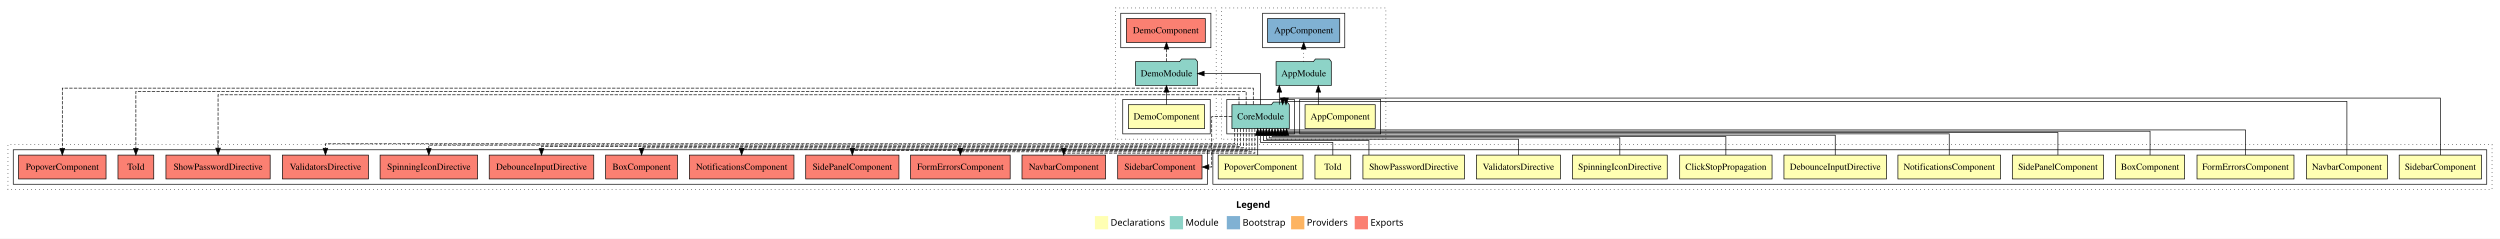
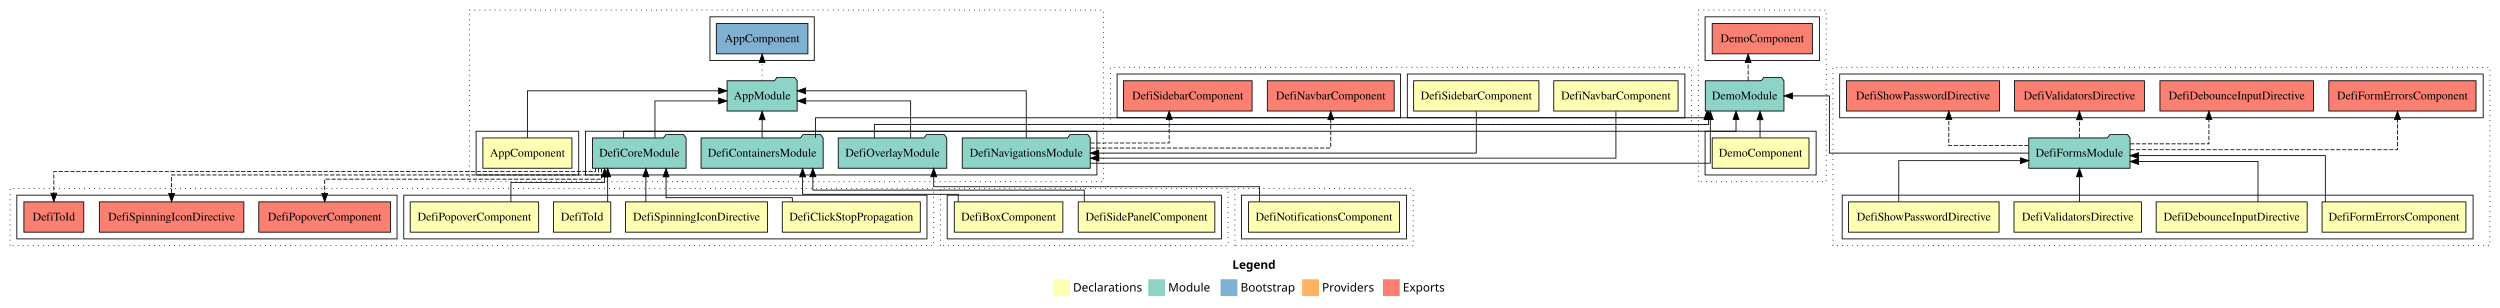
- <svg xmlns="http://www.w3.org/2000/svg" width="3772pt" height="360pt" viewBox="0.00 0.00 3772.00 360.00">
-   <g id="graph0" class="graph" transform="scale(1 1) rotate(0) translate(4 356)">
-     <polygon fill="#ffffff" stroke="transparent" points="-4,4 -4,-356 3768,-356 3768,4 -4,4" />
-     <text text-anchor="start" x="1861.009" y="-42.4" font-family="sans-serif" font-weight="bold" font-size="14.00" fill="#000000">Legend</text>
-     <polygon fill="#ffffb3" stroke="transparent" points="1648,-10 1648,-30 1668,-30 1668,-10 1648,-10" />
-     <text text-anchor="start" x="1671.629" y="-15.4" font-family="sans-serif" font-size="14.00" fill="#000000">  Declarations</text>
-     <polygon fill="#8dd3c7" stroke="transparent" points="1761,-10 1761,-30 1781,-30 1781,-10 1761,-10" />
-     <text text-anchor="start" x="1784.725" y="-15.4" font-family="sans-serif" font-size="14.00" fill="#000000">  Module</text>
-     <polygon fill="#80b1d3" stroke="transparent" points="1847,-10 1847,-30 1867,-30 1867,-10 1847,-10" />
-     <text text-anchor="start" x="1870.781" y="-15.4" font-family="sans-serif" font-size="14.00" fill="#000000">  Bootstrap</text>
-     <polygon fill="#fdb462" stroke="transparent" points="1944,-10 1944,-30 1964,-30 1964,-10 1944,-10" />
-     <text text-anchor="start" x="1967.673" y="-15.4" font-family="sans-serif" font-size="14.00" fill="#000000">  Providers</text>
-     <polygon fill="#fb8072" stroke="transparent" points="2040,-10 2040,-30 2060,-30 2060,-10 2040,-10" />
-     <text text-anchor="start" x="2063.726" y="-15.4" font-family="sans-serif" font-size="14.00" fill="#000000">  Exports</text>
+ <svg xmlns="http://www.w3.org/2000/svg" width="2972pt" height="366pt" viewBox="0.00 0.00 2972.00 366.00">
+   <g id="graph0" class="graph" transform="scale(1 1) rotate(0) translate(4 362)">
+     <polygon fill="#ffffff" stroke="transparent" points="-4,4 -4,-362 2968,-362 2968,4 -4,4" />
+     <text text-anchor="start" x="1461.009" y="-42.4" font-family="sans-serif" font-weight="bold" font-size="14.00" fill="#000000">Legend</text>
+     <polygon fill="#ffffb3" stroke="transparent" points="1248,-10 1248,-30 1268,-30 1268,-10 1248,-10" />
+     <text text-anchor="start" x="1271.629" y="-15.4" font-family="sans-serif" font-size="14.00" fill="#000000">  Declarations</text>
+     <polygon fill="#8dd3c7" stroke="transparent" points="1361,-10 1361,-30 1381,-30 1381,-10 1361,-10" />
+     <text text-anchor="start" x="1384.725" y="-15.4" font-family="sans-serif" font-size="14.00" fill="#000000">  Module</text>
+     <polygon fill="#80b1d3" stroke="transparent" points="1447,-10 1447,-30 1467,-30 1467,-10 1447,-10" />
+     <text text-anchor="start" x="1470.781" y="-15.4" font-family="sans-serif" font-size="14.00" fill="#000000">  Bootstrap</text>
+     <polygon fill="#fdb462" stroke="transparent" points="1544,-10 1544,-30 1564,-30 1564,-10 1544,-10" />
+     <text text-anchor="start" x="1567.673" y="-15.4" font-family="sans-serif" font-size="14.00" fill="#000000">  Providers</text>
+     <polygon fill="#fb8072" stroke="transparent" points="1640,-10 1640,-30 1660,-30 1660,-10 1640,-10" />
+     <text text-anchor="start" x="1663.726" y="-15.4" font-family="sans-serif" font-size="14.00" fill="#000000">  Exports</text>
    <g id="clust1" class="cluster">
-       <polygon fill="none" stroke="#000000" stroke-dasharray="1,5" points="1839,-146 1839,-344 2087,-344 2087,-146 1839,-146" />
+       <polygon fill="none" stroke="#000000" stroke-dasharray="1,5" points="554,-146 554,-350 1308,-350 1308,-146 554,-146" />
    </g>
    <g id="clust2" class="cluster">
-       <polygon fill="none" stroke="#000000" points="1957,-154 1957,-206 2079,-206 2079,-154 1957,-154" />
+       <polygon fill="none" stroke="#000000" points="562,-154 562,-206 684,-206 684,-154 562,-154" />
    </g>
    <g id="clust4" class="cluster">
-       <polygon fill="none" stroke="#000000" points="1847,-154 1847,-206 1949,-206 1949,-154 1847,-154" />
+       <polygon fill="none" stroke="#000000" points="692,-154 692,-206 1300,-206 1300,-154 692,-154" />
    </g>
    <g id="clust6" class="cluster">
-       <polygon fill="none" stroke="#000000" points="1901,-284 1901,-336 2025,-336 2025,-284 1901,-284" />
+       <polygon fill="none" stroke="#000000" points="840,-290 840,-342 964,-342 964,-290 840,-290" />
    </g>
    <g id="clust8" class="cluster">
-       <polygon fill="none" stroke="#000000" stroke-dasharray="1,5" points="8,-70 8,-138 3756,-138 3756,-70 8,-70" />
+       <polygon fill="none" stroke="#000000" stroke-dasharray="1,5" points="1114,-70 1114,-138 1456,-138 1456,-70 1114,-70" />
    </g>
    <g id="clust9" class="cluster">
-       <polygon fill="none" stroke="#000000" points="1826,-78 1826,-130 3748,-130 3748,-78 1826,-78" />
-     </g>
-     <g id="clust24" class="cluster">
-       <polygon fill="none" stroke="#000000" points="16,-78 16,-130 1818,-130 1818,-78 16,-78" />
+       <polygon fill="none" stroke="#000000" points="1122,-78 1122,-130 1448,-130 1448,-78 1122,-78" />
+     </g>
+     <g id="clust16" class="cluster">
+       <polygon fill="none" stroke="#000000" stroke-dasharray="1,5" points="8,-70 8,-138 1106,-138 1106,-70 8,-70" />
+     </g>
+     <g id="clust17" class="cluster">
+       <polygon fill="none" stroke="#000000" points="476,-78 476,-130 1098,-130 1098,-78 476,-78" />
+     </g>
+     <g id="clust23" class="cluster">
+       <polygon fill="none" stroke="#000000" points="16,-78 16,-130 468,-130 468,-78 16,-78" />
+     </g>
+     <g id="clust26" class="cluster">
+       <polygon fill="none" stroke="#000000" stroke-dasharray="1,5" points="2175,-70 2175,-282 2956,-282 2956,-70 2175,-70" />
    </g>
    <g id="clust27" class="cluster">
-       <polygon fill="none" stroke="#000000" stroke-dasharray="1,5" points="1679,-146 1679,-344 1831,-344 1831,-146 1679,-146" />
-     </g>
-     <g id="clust28" class="cluster">
-       <polygon fill="none" stroke="#000000" points="1690,-154 1690,-206 1822,-206 1822,-154 1690,-154" />
-     </g>
-     <g id="clust31" class="cluster">
-       <polygon fill="none" stroke="#000000" points="1687,-284 1687,-336 1823,-336 1823,-284 1687,-284" />
+       <polygon fill="none" stroke="#000000" points="2186,-78 2186,-130 2936,-130 2936,-78 2186,-78" />
+     </g>
+     <g id="clust33" class="cluster">
+       <polygon fill="none" stroke="#000000" points="2183,-222 2183,-274 2948,-274 2948,-222 2183,-222" />
+     </g>
+     <g id="clust36" class="cluster">
+       <polygon fill="none" stroke="#000000" stroke-dasharray="1,5" points="1316,-214 1316,-282 2007,-282 2007,-214 1316,-214" />
+     </g>
+     <g id="clust37" class="cluster">
+       <polygon fill="none" stroke="#000000" points="1669,-222 1669,-274 1999,-274 1999,-222 1669,-222" />
+     </g>
+     <g id="clust41" class="cluster">
+       <polygon fill="none" stroke="#000000" points="1324,-222 1324,-274 1661,-274 1661,-222 1324,-222" />
+     </g>
+     <g id="clust44" class="cluster">
+       <polygon fill="none" stroke="#000000" stroke-dasharray="1,5" points="1464,-70 1464,-138 1676,-138 1676,-70 1464,-70" />
+     </g>
+     <g id="clust45" class="cluster">
+       <polygon fill="none" stroke="#000000" points="1472,-78 1472,-130 1668,-130 1668,-78 1472,-78" />
+     </g>
+     <g id="clust51" class="cluster">
+       <polygon fill="none" stroke="#000000" stroke-dasharray="1,5" points="2015,-146 2015,-350 2167,-350 2167,-146 2015,-146" />
+     </g>
+     <g id="clust52" class="cluster">
+       <polygon fill="none" stroke="#000000" points="2023,-154 2023,-206 2155,-206 2155,-154 2023,-154" />
+     </g>
+     <g id="clust55" class="cluster">
+       <polygon fill="none" stroke="#000000" points="2023,-290 2023,-342 2159,-342 2159,-290 2023,-290" />
    </g>
    <g id="node1" class="node">
-       <polygon fill="#ffffb3" stroke="#000000" points="2070.94,-198 1965.06,-198 1965.06,-162 2070.94,-162 2070.94,-198" />
-       <text text-anchor="middle" x="2018" y="-175.8" font-family="Times,serif" font-size="14.00" fill="#000000">AppComponent</text>
+       <polygon fill="#ffffb3" stroke="#000000" points="675.94,-198 570.06,-198 570.06,-162 675.94,-162 675.94,-198" />
+       <text text-anchor="middle" x="623" y="-175.8" font-family="Times,serif" font-size="14.00" fill="#000000">AppComponent</text>
    </g>
    <g id="node2" class="node">
-       <polygon fill="#8dd3c7" stroke="#000000" points="2004.657,-263 2001.657,-267 1980.657,-267 1977.657,-263 1921.343,-263 1921.343,-227 2004.657,-227 2004.657,-263" />
-       <text text-anchor="middle" x="1963" y="-240.8" font-family="Times,serif" font-size="14.00" fill="#000000">AppModule</text>
+       <polygon fill="#8dd3c7" stroke="#000000" points="943.657,-266 940.657,-270 919.657,-270 916.657,-266 860.343,-266 860.343,-230 943.657,-230 943.657,-266" />
+       <text text-anchor="middle" x="902" y="-243.8" font-family="Times,serif" font-size="14.00" fill="#000000">AppModule</text>
    </g>
    <g id="edge1" class="edge">
-       <path fill="none" stroke="#000000" d="M1985.054,-198.106C1985.054,-198.106 1985.054,-216.991 1985.054,-216.991" />
-       <polygon fill="#000000" stroke="#000000" points="1981.554,-216.991 1985.054,-226.991 1988.554,-216.991 1981.554,-216.991" />
+       <path fill="none" stroke="#000000" d="M623,-198.292C623,-220.206 623,-254 623,-254 623,-254 850.231,-254 850.231,-254" />
+       <polygon fill="#000000" stroke="#000000" points="850.231,-257.5 860.231,-254 850.231,-250.5 850.231,-257.5" />
+     </g>
+     <g id="node7" class="node">
+       <polygon fill="#80b1d3" stroke="#000000" points="956.439,-334 847.561,-334 847.561,-298 956.439,-298 956.439,-334" />
+       <text text-anchor="middle" x="902" y="-311.8" font-family="Times,serif" font-size="14.00" fill="#000000">AppComponent </text>
+     </g>
+     <g id="edge6" class="edge">
+       <path fill="none" stroke="#000000" stroke-dasharray="1,5" d="M902,-266.223C902,-266.223 902,-287.727 902,-287.727" />
+       <polygon fill="#000000" stroke="#000000" points="898.5,-287.727 902,-297.727 905.5,-287.727 898.5,-287.727" />
+     </g>
+     <g id="node3" class="node">
+       <polygon fill="#8dd3c7" stroke="#000000" points="811.635,-198 808.635,-202 787.635,-202 784.635,-198 700.365,-198 700.365,-162 811.635,-162 811.635,-198" />
+       <text text-anchor="middle" x="756" y="-175.8" font-family="Times,serif" font-size="14.00" fill="#000000">DefiCoreModule</text>
+     </g>
+     <g id="edge2" class="edge">
+       <path fill="none" stroke="#000000" d="M774.606,-198.267C774.606,-216.555 774.606,-242 774.606,-242 774.606,-242 850.286,-242 850.286,-242" />
+       <polygon fill="#000000" stroke="#000000" points="850.286,-245.5 860.286,-242 850.286,-238.5 850.286,-245.5" />
+     </g>
+     <g id="node14" class="node">
+       <polygon fill="#fb8072" stroke="#000000" points="285.894,-122 114.106,-122 114.106,-86 285.894,-86 285.894,-122" />
+       <text text-anchor="middle" x="200" y="-99.8" font-family="Times,serif" font-size="14.00" fill="#000000">DefiSpinningIconDirective </text>
+     </g>
+     <g id="edge13" class="edge">
+       <path fill="none" stroke="#000000" stroke-dasharray="5,2" d="M707.47,-161.942C707.47,-157.506 707.47,-154 707.47,-154 707.47,-154 200,-154 200,-154 200,-154 200,-132.051 200,-132.051" />
+       <polygon fill="#000000" stroke="#000000" points="203.5,-132.051 200,-122.051 196.5,-132.051 203.5,-132.051" />
+     </g>
+     <g id="node15" class="node">
+       <polygon fill="#fb8072" stroke="#000000" points="95.587,-122 24.413,-122 24.413,-86 95.587,-86 95.587,-122" />
+       <text text-anchor="middle" x="60" y="-99.8" font-family="Times,serif" font-size="14.00" fill="#000000">DefiToId </text>
+     </g>
+     <g id="edge14" class="edge">
+       <path fill="none" stroke="#000000" stroke-dasharray="5,2" d="M703.826,-161.832C703.826,-159.552 703.826,-158 703.826,-158 703.826,-158 60,-158 60,-158 60,-158 60,-132.282 60,-132.282" />
+       <polygon fill="#000000" stroke="#000000" points="63.5,-132.282 60,-122.282 56.5,-132.282 63.5,-132.282" />
+     </g>
+     <g id="node16" class="node">
+       <polygon fill="#fb8072" stroke="#000000" points="460.363,-122 303.637,-122 303.637,-86 460.363,-86 460.363,-122" />
+       <text text-anchor="middle" x="382" y="-99.8" font-family="Times,serif" font-size="14.00" fill="#000000">DefiPopoverComponent </text>
+     </g>
+     <g id="edge15" class="edge">
+       <path fill="none" stroke="#000000" stroke-dasharray="5,2" d="M711.113,-161.967C711.113,-155.147 711.113,-149 711.113,-149 711.113,-149 382,-149 382,-149 382,-149 382,-132.044 382,-132.044" />
+       <polygon fill="#000000" stroke="#000000" points="385.5,-132.044 382,-122.044 378.5,-132.044 385.5,-132.044" />
+     </g>
+     <g id="node32" class="node">
+       <polygon fill="#8dd3c7" stroke="#000000" points="2116.762,-266 2113.762,-270 2092.762,-270 2089.762,-266 2023.238,-266 2023.238,-230 2116.762,-230 2116.762,-266" />
+       <text text-anchor="middle" x="2070" y="-243.8" font-family="Times,serif" font-size="14.00" fill="#000000">DemoModule</text>
+     </g>
+     <g id="edge34" class="edge">
+       <path fill="none" stroke="#000000" d="M737.394,-198.058C737.394,-202.494 737.394,-206 737.394,-206 737.394,-206 2059.779,-206 2059.779,-206 2059.779,-206 2059.779,-219.945 2059.779,-219.945" />
+       <polygon fill="#000000" stroke="#000000" points="2056.279,-219.944 2059.779,-229.945 2063.279,-219.945 2056.279,-219.944" />
    </g>
    <g id="node4" class="node">
-       <polygon fill="#80b1d3" stroke="#000000" points="2017.439,-328 1908.561,-328 1908.561,-292 2017.439,-292 2017.439,-328" />
-       <text text-anchor="middle" x="1963" y="-305.8" font-family="Times,serif" font-size="14.00" fill="#000000">AppComponent </text>
+       <polygon fill="#8dd3c7" stroke="#000000" points="1292.074,-198 1289.074,-202 1268.074,-202 1265.074,-198 1139.926,-198 1139.926,-162 1292.074,-162 1292.074,-198" />
+       <text text-anchor="middle" x="1216" y="-175.8" font-family="Times,serif" font-size="14.00" fill="#000000">DefiNavigationsModule</text>
    </g>
    <g id="edge3" class="edge">
-       <path fill="none" stroke="#000000" stroke-dasharray="1,5" d="M1963,-263.106C1963,-263.106 1963,-281.991 1963,-281.991" />
-       <polygon fill="#000000" stroke="#000000" points="1959.5,-281.991 1963,-291.991 1966.5,-281.991 1959.5,-281.991" />
-     </g>
-     <g id="node3" class="node">
-       <polygon fill="#8dd3c7" stroke="#000000" points="1941.262,-198 1938.262,-202 1917.262,-202 1914.262,-198 1854.738,-198 1854.738,-162 1941.262,-162 1941.262,-198" />
-       <text text-anchor="middle" x="1898" y="-175.8" font-family="Times,serif" font-size="14.00" fill="#000000">CoreModule</text>
-     </g>
-     <g id="edge2" class="edge">
-       <path fill="none" stroke="#000000" d="M1926.224,-198.106C1926.224,-198.106 1926.224,-216.991 1926.224,-216.991" />
-       <polygon fill="#000000" stroke="#000000" points="1922.724,-216.991 1926.224,-226.991 1929.724,-216.991 1922.724,-216.991" />
+       <path fill="none" stroke="#000000" d="M1216,-198.292C1216,-220.206 1216,-254 1216,-254 1216,-254 953.697,-254 953.697,-254" />
+       <polygon fill="#000000" stroke="#000000" points="953.697,-250.5 943.697,-254 953.697,-257.5 953.697,-250.5" />
+     </g>
+     <g id="node28" class="node">
+       <polygon fill="#fb8072" stroke="#000000" points="1653.401,-266 1502.599,-266 1502.599,-230 1653.401,-230 1653.401,-266" />
+       <text text-anchor="middle" x="1578" y="-243.8" font-family="Times,serif" font-size="14.00" fill="#000000">DefiNavbarComponent </text>
+     </g>
+     <g id="edge26" class="edge">
+       <path fill="none" stroke="#000000" stroke-dasharray="5,2" d="M1292.329,-186C1398.535,-186 1578,-186 1578,-186 1578,-186 1578,-219.733 1578,-219.733" />
+       <polygon fill="#000000" stroke="#000000" points="1574.5,-219.733 1578,-229.733 1581.5,-219.733 1574.5,-219.733" />
+     </g>
+     <g id="node29" class="node">
+       <polygon fill="#fb8072" stroke="#000000" points="1484.468,-266 1331.532,-266 1331.532,-230 1484.468,-230 1484.468,-266" />
+       <text text-anchor="middle" x="1408" y="-243.8" font-family="Times,serif" font-size="14.00" fill="#000000">DefiSidebarComponent </text>
+     </g>
+     <g id="edge27" class="edge">
+       <path fill="none" stroke="#000000" stroke-dasharray="5,2" d="M1292.515,-192C1337.619,-192 1385.932,-192 1385.932,-192 1385.932,-192 1385.932,-219.973 1385.932,-219.973" />
+       <polygon fill="#000000" stroke="#000000" points="1382.432,-219.973 1385.932,-229.973 1389.432,-219.973 1382.432,-219.973" />
+     </g>
+     <g id="edge31" class="edge">
+       <path fill="none" stroke="#000000" d="M1292.139,-168C1494.295,-168 2029.201,-168 2029.201,-168 2029.201,-168 2029.201,-219.847 2029.201,-219.847" />
+       <polygon fill="#000000" stroke="#000000" points="2025.701,-219.847 2029.201,-229.847 2032.701,-219.847 2025.701,-219.847" />
+     </g>
+     <g id="node5" class="node">
+       <polygon fill="#8dd3c7" stroke="#000000" points="974.574,-198 971.574,-202 950.574,-202 947.574,-198 829.426,-198 829.426,-162 974.574,-162 974.574,-198" />
+       <text text-anchor="middle" x="902" y="-175.8" font-family="Times,serif" font-size="14.00" fill="#000000">DefiContainersModule</text>
+     </g>
+     <g id="edge4" class="edge">
+       <path fill="none" stroke="#000000" d="M902,-198.223C902,-198.223 902,-219.727 902,-219.727" />
+       <polygon fill="#000000" stroke="#000000" points="898.5,-219.727 902,-229.727 905.5,-219.727 898.5,-219.727" />
+     </g>
+     <g id="edge32" class="edge">
+       <path fill="none" stroke="#000000" d="M965.503,-198.055C965.503,-209.439 965.503,-222 965.503,-222 965.503,-222 2025.146,-222 2025.146,-222 2025.146,-222 2025.146,-222.794 2025.146,-222.794" />
+       <polygon fill="#000000" stroke="#000000" points="2021.647,-219.942 2025.146,-229.942 2028.647,-219.942 2021.647,-219.942" />
+     </g>
+     <g id="node6" class="node">
+       <polygon fill="#8dd3c7" stroke="#000000" points="1121.51,-198 1118.51,-202 1097.51,-202 1094.51,-198 992.49,-198 992.49,-162 1121.51,-162 1121.51,-198" />
+       <text text-anchor="middle" x="1057" y="-175.8" font-family="Times,serif" font-size="14.00" fill="#000000">DefiOverlayModule</text>
+     </g>
+     <g id="edge5" class="edge">
+       <path fill="none" stroke="#000000" d="M1078.585,-198.267C1078.585,-216.555 1078.585,-242 1078.585,-242 1078.585,-242 953.848,-242 953.848,-242" />
+       <polygon fill="#000000" stroke="#000000" points="953.848,-238.5 943.848,-242 953.848,-245.5 953.848,-238.5" />
+     </g>
+     <g id="edge33" class="edge">
+       <path fill="none" stroke="#000000" d="M1035.415,-198.194C1035.415,-206.278 1035.415,-214 1035.415,-214 1035.415,-214 2027.174,-214 2027.174,-214 2027.174,-214 2027.174,-219.806 2027.174,-219.806" />
+       <polygon fill="#000000" stroke="#000000" points="2023.674,-219.805 2027.174,-229.806 2030.674,-219.806 2023.674,-219.805" />
+     </g>
+     <g id="node8" class="node">
+       <polygon fill="#ffffb3" stroke="#000000" points="1440.195,-122 1277.805,-122 1277.805,-86 1440.195,-86 1440.195,-122" />
+       <text text-anchor="middle" x="1359" y="-99.8" font-family="Times,serif" font-size="14.00" fill="#000000">DefiSidePanelComponent</text>
+     </g>
+     <g id="edge7" class="edge">
+       <path fill="none" stroke="#000000" d="M1284.97,-122.243C1284.97,-129.43 1284.97,-136 1284.97,-136 1284.97,-136 962.337,-136 962.337,-136 962.337,-136 962.337,-151.85 962.337,-151.85" />
+       <polygon fill="#000000" stroke="#000000" points="958.837,-151.849 962.337,-161.85 965.837,-151.85 958.837,-151.849" />
+     </g>
+     <g id="node9" class="node">
+       <polygon fill="#ffffb3" stroke="#000000" points="1259.542,-122 1130.458,-122 1130.458,-86 1259.542,-86 1259.542,-122" />
+       <text text-anchor="middle" x="1195" y="-99.8" font-family="Times,serif" font-size="14.00" fill="#000000">DefiBoxComponent</text>
+     </g>
+     <g id="edge8" class="edge">
+       <path fill="none" stroke="#000000" d="M1135.096,-122.159C1135.096,-127.043 1135.096,-131 1135.096,-131 1135.096,-131 950.136,-131 950.136,-131 950.136,-131 950.136,-151.754 950.136,-151.754" />
+       <polygon fill="#000000" stroke="#000000" points="946.636,-151.754 950.136,-161.754 953.636,-151.754 946.636,-151.754" />
+     </g>
+     <g id="node10" class="node">
+       <polygon fill="#ffffb3" stroke="#000000" points="1090.032,-122 925.968,-122 925.968,-86 1090.032,-86 1090.032,-122" />
+       <text text-anchor="middle" x="1008" y="-99.8" font-family="Times,serif" font-size="14.00" fill="#000000">DefiClickStopPropagation</text>
+     </g>
+     <g id="edge9" class="edge">
+       <path fill="none" stroke="#000000" d="M937.935,-122.122C937.935,-124.973 937.935,-127 937.935,-127 937.935,-127 787.812,-127 787.812,-127 787.812,-127 787.812,-151.76 787.812,-151.76" />
+       <polygon fill="#000000" stroke="#000000" points="784.312,-151.76 787.812,-161.76 791.312,-151.76 784.312,-151.76" />
+     </g>
+     <g id="node11" class="node">
+       <polygon fill="#ffffb3" stroke="#000000" points="908.395,-122 739.605,-122 739.605,-86 908.395,-86 908.395,-122" />
+       <text text-anchor="middle" x="824" y="-99.8" font-family="Times,serif" font-size="14.00" fill="#000000">DefiSpinningIconDirective</text>
+     </g>
+     <g id="edge10" class="edge">
+       <path fill="none" stroke="#000000" d="M763.808,-122.011C763.808,-122.011 763.808,-151.855 763.808,-151.855" />
+       <polygon fill="#000000" stroke="#000000" points="760.308,-151.855 763.808,-161.855 767.308,-151.855 760.308,-151.855" />
+     </g>
+     <g id="node12" class="node">
+       <polygon fill="#ffffb3" stroke="#000000" points="722.086,-122 653.914,-122 653.914,-86 722.086,-86 722.086,-122" />
+       <text text-anchor="middle" x="688" y="-99.8" font-family="Times,serif" font-size="14.00" fill="#000000">DefiToId</text>
+     </g>
+     <g id="edge11" class="edge">
+       <path fill="none" stroke="#000000" d="M718.399,-122.011C718.399,-122.011 718.399,-151.855 718.399,-151.855" />
+       <polygon fill="#000000" stroke="#000000" points="714.9,-151.855 718.399,-161.855 721.9,-151.855 714.9,-151.855" />
+     </g>
+     <g id="node13" class="node">
+       <polygon fill="#ffffb3" stroke="#000000" points="636.363,-122 483.637,-122 483.637,-86 636.363,-86 636.363,-122" />
+       <text text-anchor="middle" x="560" y="-99.8" font-family="Times,serif" font-size="14.00" fill="#000000">DefiPopoverComponent</text>
+     </g>
+     <g id="edge12" class="edge">
+       <path fill="none" stroke="#000000" d="M603.356,-122.103C603.356,-133.086 603.356,-145 603.356,-145 603.356,-145 714.756,-145 714.756,-145 714.756,-145 714.756,-151.68 714.756,-151.68" />
+       <polygon fill="#000000" stroke="#000000" points="711.256,-151.68 714.756,-161.68 718.256,-151.68 711.256,-151.68" />
+     </g>
+     <g id="node17" class="node">
+       <polygon fill="#ffffb3" stroke="#000000" points="2927.518,-122 2756.482,-122 2756.482,-86 2927.518,-86 2927.518,-122" />
+       <text text-anchor="middle" x="2842" y="-99.8" font-family="Times,serif" font-size="14.00" fill="#000000">DefiFormErrorsComponent</text>
+     </g>
+     <g id="node21" class="node">
+       <polygon fill="#8dd3c7" stroke="#000000" points="2528.201,-198 2525.201,-202 2504.201,-202 2501.201,-198 2407.799,-198 2407.799,-162 2528.201,-162 2528.201,-198" />
+       <text text-anchor="middle" x="2468" y="-175.8" font-family="Times,serif" font-size="14.00" fill="#000000">DefiFormsModule</text>
+     </g>
+     <g id="edge16" class="edge">
+       <path fill="none" stroke="#000000" d="M2760.366,-122.045C2760.366,-143.662 2760.366,-177 2760.366,-177 2760.366,-177 2538.224,-177 2538.224,-177" />
+       <polygon fill="#000000" stroke="#000000" points="2538.224,-173.5 2528.224,-177 2538.224,-180.5 2538.224,-173.5" />
    </g>
    <g id="node18" class="node">
-       <polygon fill="#fb8072" stroke="#000000" points="1809.596,-122 1682.404,-122 1682.404,-86 1809.596,-86 1809.596,-122" />
-       <text text-anchor="middle" x="1746" y="-99.8" font-family="Times,serif" font-size="14.00" fill="#000000">SidebarComponent </text>
+       <polygon fill="#ffffb3" stroke="#000000" points="2738.757,-122 2559.243,-122 2559.243,-86 2738.757,-86 2738.757,-122" />
+       <text text-anchor="middle" x="2649" y="-99.8" font-family="Times,serif" font-size="14.00" fill="#000000">DefiDebounceInputDirective</text>
    </g>
    <g id="edge17" class="edge">
-       <path fill="none" stroke="#000000" stroke-dasharray="5,2" d="M1854.681,-180C1838.63,-180 1824.264,-180 1824.264,-180 1824.264,-180 1824.264,-104 1824.264,-104 1824.264,-104 1819.909,-104 1819.909,-104" />
-       <polygon fill="#000000" stroke="#000000" points="1819.909,-100.5 1809.909,-104 1819.909,-107.5 1819.909,-100.5" />
+       <path fill="none" stroke="#000000" d="M2680.293,-122.035C2680.293,-141.576 2680.293,-170 2680.293,-170 2680.293,-170 2538.267,-170 2538.267,-170" />
+       <polygon fill="#000000" stroke="#000000" points="2538.267,-166.5 2528.267,-170 2538.267,-173.5 2538.267,-166.5" />
    </g>
    <g id="node19" class="node">
-       <polygon fill="#fb8072" stroke="#000000" points="1664.029,-122 1537.971,-122 1537.971,-86 1664.029,-86 1664.029,-122" />
-       <text text-anchor="middle" x="1601" y="-99.8" font-family="Times,serif" font-size="14.00" fill="#000000">NavbarComponent </text>
+       <polygon fill="#ffffb3" stroke="#000000" points="2541.768,-122 2390.232,-122 2390.232,-86 2541.768,-86 2541.768,-122" />
+       <text text-anchor="middle" x="2466" y="-99.8" font-family="Times,serif" font-size="14.00" fill="#000000">DefiValidatorsDirective</text>
    </g>
    <g id="edge18" class="edge">
-       <path fill="none" stroke="#000000" stroke-dasharray="5,2" d="M1889.324,-161.991C1889.324,-145.951 1889.324,-125 1889.324,-125 1889.324,-125 1601,-125 1601,-125 1601,-125 1601,-124.708 1601,-124.708" />
-       <polygon fill="#000000" stroke="#000000" points="1604.5,-132.08 1601,-122.08 1597.5,-132.08 1604.5,-132.08" />
+       <path fill="none" stroke="#000000" d="M2468,-122.011C2468,-122.011 2468,-151.855 2468,-151.855" />
+       <polygon fill="#000000" stroke="#000000" points="2464.5,-151.855 2468,-161.855 2471.5,-151.855 2464.5,-151.855" />
    </g>
    <g id="node20" class="node">
-       <polygon fill="#fb8072" stroke="#000000" points="1520.145,-122 1369.855,-122 1369.855,-86 1520.145,-86 1520.145,-122" />
-       <text text-anchor="middle" x="1445" y="-99.8" font-family="Times,serif" font-size="14.00" fill="#000000">FormErrorsComponent </text>
+       <polygon fill="#ffffb3" stroke="#000000" points="2372.499,-122 2193.501,-122 2193.501,-86 2372.499,-86 2372.499,-122" />
+       <text text-anchor="middle" x="2283" y="-99.8" font-family="Times,serif" font-size="14.00" fill="#000000">DefiShowPasswordDirective</text>
    </g>
    <g id="edge19" class="edge">
-       <path fill="none" stroke="#000000" stroke-dasharray="5,2" d="M1884.986,-161.76C1884.986,-146.429 1884.986,-127 1884.986,-127 1884.986,-127 1445,-127 1445,-127 1445,-127 1445,-126.512 1445,-126.512" />
-       <polygon fill="#000000" stroke="#000000" points="1448.5,-132.122 1445,-122.122 1441.5,-132.122 1448.5,-132.122" />
-     </g>
-     <g id="node21" class="node">
-       <polygon fill="#fb8072" stroke="#000000" points="1352.323,-122 1211.677,-122 1211.677,-86 1352.323,-86 1352.323,-122" />
-       <text text-anchor="middle" x="1282" y="-99.8" font-family="Times,serif" font-size="14.00" fill="#000000">SidePanelComponent </text>
+       <path fill="none" stroke="#000000" d="M2253.25,-122.308C2253.25,-142.145 2253.25,-171 2253.25,-171 2253.25,-171 2397.895,-171 2397.895,-171" />
+       <polygon fill="#000000" stroke="#000000" points="2397.895,-174.5 2407.895,-171 2397.895,-167.5 2397.895,-174.5" />
+     </g>
+     <g id="node22" class="node">
+       <polygon fill="#fb8072" stroke="#000000" points="2939.518,-266 2764.482,-266 2764.482,-230 2939.518,-230 2939.518,-266" />
+       <text text-anchor="middle" x="2852" y="-243.8" font-family="Times,serif" font-size="14.00" fill="#000000">DefiFormErrorsComponent </text>
    </g>
    <g id="edge20" class="edge">
-       <path fill="none" stroke="#000000" stroke-dasharray="5,2" d="M1880.648,-161.876C1880.648,-147.217 1880.648,-129 1880.648,-129 1880.648,-129 1282,-129 1282,-129 1282,-129 1282,-128.317 1282,-128.317" />
-       <polygon fill="#000000" stroke="#000000" points="1285.5,-132.169 1282,-122.169 1278.5,-132.169 1285.5,-132.169" />
-     </g>
-     <g id="node22" class="node">
-       <polygon fill="#fb8072" stroke="#000000" points="1193.926,-122 1036.074,-122 1036.074,-86 1193.926,-86 1193.926,-122" />
-       <text text-anchor="middle" x="1115" y="-99.8" font-family="Times,serif" font-size="14.00" fill="#000000">NotificationsComponent </text>
+       <path fill="none" stroke="#000000" stroke-dasharray="5,2" d="M2528.333,-184C2635.088,-184 2846.125,-184 2846.125,-184 2846.125,-184 2846.125,-219.831 2846.125,-219.831" />
+       <polygon fill="#000000" stroke="#000000" points="2842.625,-219.831 2846.125,-229.831 2849.625,-219.831 2842.625,-219.831" />
+     </g>
+     <g id="node23" class="node">
+       <polygon fill="#fb8072" stroke="#000000" points="2746.257,-266 2563.743,-266 2563.743,-230 2746.257,-230 2746.257,-266" />
+       <text text-anchor="middle" x="2655" y="-243.8" font-family="Times,serif" font-size="14.00" fill="#000000">DefiDebounceInputDirective </text>
    </g>
    <g id="edge21" class="edge">
-       <path fill="none" stroke="#000000" stroke-dasharray="5,2" d="M1876.31,-161.754C1876.31,-147.823 1876.31,-131 1876.31,-131 1876.31,-131 1115,-131 1115,-131 1115,-131 1115,-130.116 1115,-130.116" />
-       <polygon fill="#000000" stroke="#000000" points="1118.5,-132.159 1115,-122.159 1111.5,-132.159 1118.5,-132.159" />
-     </g>
-     <g id="node23" class="node">
-       <polygon fill="#fb8072" stroke="#000000" points="1018.169,-122 909.831,-122 909.831,-86 1018.169,-86 1018.169,-122" />
-       <text text-anchor="middle" x="964" y="-99.8" font-family="Times,serif" font-size="14.00" fill="#000000">BoxComponent </text>
+       <path fill="none" stroke="#000000" stroke-dasharray="5,2" d="M2528.406,-191C2571.538,-191 2621.957,-191 2621.957,-191 2621.957,-191 2621.957,-219.965 2621.957,-219.965" />
+       <polygon fill="#000000" stroke="#000000" points="2618.457,-219.965 2621.957,-229.965 2625.457,-219.965 2618.457,-219.965" />
+     </g>
+     <g id="node24" class="node">
+       <polygon fill="#fb8072" stroke="#000000" points="2545.268,-266 2390.732,-266 2390.732,-230 2545.268,-230 2545.268,-266" />
+       <text text-anchor="middle" x="2468" y="-243.8" font-family="Times,serif" font-size="14.00" fill="#000000">DefiValidatorsDirective </text>
    </g>
    <g id="edge22" class="edge">
-       <path fill="none" stroke="#000000" stroke-dasharray="5,2" d="M1871.972,-161.963C1871.972,-148.709 1871.972,-133 1871.972,-133 1871.972,-133 964,-133 964,-133 964,-133 964,-131.92 964,-131.92" />
-       <polygon fill="#000000" stroke="#000000" points="967.5,-132.201 964,-122.201 960.5,-132.202 967.5,-132.201" />
-     </g>
-     <g id="node24" class="node">
-       <polygon fill="#fb8072" stroke="#000000" points="891.884,-122 734.116,-122 734.116,-86 891.884,-86 891.884,-122" />
-       <text text-anchor="middle" x="813" y="-99.8" font-family="Times,serif" font-size="14.00" fill="#000000">DebounceInputDirective </text>
+       <path fill="none" stroke="#000000" stroke-dasharray="5,2" d="M2468,-198.223C2468,-198.223 2468,-219.727 2468,-219.727" />
+       <polygon fill="#000000" stroke="#000000" points="2464.5,-219.727 2468,-229.727 2471.5,-219.727 2464.5,-219.727" />
+     </g>
+     <g id="node25" class="node">
+       <polygon fill="#fb8072" stroke="#000000" points="2372.998,-266 2191.002,-266 2191.002,-230 2372.998,-230 2372.998,-266" />
+       <text text-anchor="middle" x="2282" y="-243.8" font-family="Times,serif" font-size="14.00" fill="#000000">DefiShowPasswordDirective </text>
    </g>
    <g id="edge23" class="edge">
-       <path fill="none" stroke="#000000" stroke-dasharray="5,2" d="M1867.633,-161.956C1867.633,-149.437 1867.633,-135 1867.633,-135 1867.633,-135 813,-135 813,-135 813,-135 813,-132.033 813,-132.033" />
-       <polygon fill="#000000" stroke="#000000" points="816.5,-132.033 813,-122.033 809.5,-132.033 816.5,-132.033" />
-     </g>
-     <g id="node25" class="node">
-       <polygon fill="#fb8072" stroke="#000000" points="716.522,-122 569.478,-122 569.478,-86 716.522,-86 716.522,-122" />
-       <text text-anchor="middle" x="643" y="-99.8" font-family="Times,serif" font-size="14.00" fill="#000000">SpinningIconDirective </text>
+       <path fill="none" stroke="#000000" stroke-dasharray="5,2" d="M2407.532,-189C2363.94,-189 2312.75,-189 2312.75,-189 2312.75,-189 2312.75,-219.977 2312.75,-219.977" />
+       <polygon fill="#000000" stroke="#000000" points="2309.25,-219.977 2312.75,-229.977 2316.25,-219.977 2309.25,-219.977" />
+     </g>
+     <g id="edge30" class="edge">
+       <path fill="none" stroke="#000000" d="M2407.849,-180C2320.995,-180 2170.762,-180 2170.762,-180 2170.762,-180 2170.762,-248 2170.762,-248 2170.762,-248 2126.841,-248 2126.841,-248" />
+       <polygon fill="#000000" stroke="#000000" points="2126.841,-244.5 2116.841,-248 2126.841,-251.5 2126.841,-244.5" />
+     </g>
+     <g id="node26" class="node">
+       <polygon fill="#ffffb3" stroke="#000000" points="1990.902,-266 1843.098,-266 1843.098,-230 1990.902,-230 1990.902,-266" />
+       <text text-anchor="middle" x="1917" y="-243.8" font-family="Times,serif" font-size="14.00" fill="#000000">DefiNavbarComponent</text>
    </g>
    <g id="edge24" class="edge">
-       <path fill="none" stroke="#000000" stroke-dasharray="5,2" d="M1863.295,-161.515C1863.295,-149.86 1863.295,-137 1863.295,-137 1863.295,-137 643,-137 643,-137 643,-137 643,-132.045 643,-132.045" />
-       <polygon fill="#000000" stroke="#000000" points="646.5,-132.045 643,-122.045 639.5,-132.045 646.5,-132.045" />
-     </g>
-     <g id="node26" class="node">
-       <polygon fill="#fb8072" stroke="#000000" points="551.896,-122 422.104,-122 422.104,-86 551.896,-86 551.896,-122" />
-       <text text-anchor="middle" x="487" y="-99.8" font-family="Times,serif" font-size="14.00" fill="#000000">ValidatorsDirective </text>
+       <path fill="none" stroke="#000000" d="M1917,-229.708C1917,-207.794 1917,-174 1917,-174 1917,-174 1302.354,-174 1302.354,-174" />
+       <polygon fill="#000000" stroke="#000000" points="1302.354,-170.5 1292.354,-174 1302.354,-177.5 1302.354,-170.5" />
+     </g>
+     <g id="node27" class="node">
+       <polygon fill="#ffffb3" stroke="#000000" points="1825.468,-266 1676.532,-266 1676.532,-230 1825.468,-230 1825.468,-266" />
+       <text text-anchor="middle" x="1751" y="-243.8" font-family="Times,serif" font-size="14.00" fill="#000000">DefiSidebarComponent</text>
    </g>
    <g id="edge25" class="edge">
-       <path fill="none" stroke="#000000" stroke-dasharray="5,2" d="M1858.957,-161.898C1858.957,-150.914 1858.957,-139 1858.957,-139 1858.957,-139 487,-139 487,-139 487,-139 487,-132.32 487,-132.32" />
-       <polygon fill="#000000" stroke="#000000" points="490.5,-132.32 487,-122.32 483.5,-132.32 490.5,-132.32" />
-     </g>
-     <g id="node27" class="node">
-       <polygon fill="#fb8072" stroke="#000000" points="403.626,-122 246.374,-122 246.374,-86 403.626,-86 403.626,-122" />
-       <text text-anchor="middle" x="325" y="-99.8" font-family="Times,serif" font-size="14.00" fill="#000000">ShowPasswordDirective </text>
-     </g>
-     <g id="edge26" class="edge">
-       <path fill="none" stroke="#000000" stroke-dasharray="5,2" d="M1865.401,-198.045C1865.401,-205.749 1865.401,-213 1865.401,-213 1865.401,-213 325,-213 325,-213 325,-213 325,-132.49 325,-132.49" />
-       <polygon fill="#000000" stroke="#000000" points="328.5,-132.49 325,-122.49 321.5,-132.49 328.5,-132.49" />
-     </g>
-     <g id="node28" class="node">
-       <polygon fill="#fb8072" stroke="#000000" points="228,-122 174,-122 174,-86 228,-86 228,-122" />
-       <text text-anchor="middle" x="201" y="-99.8" font-family="Times,serif" font-size="14.00" fill="#000000">ToId </text>
-     </g>
-     <g id="edge27" class="edge">
-       <path fill="none" stroke="#000000" stroke-dasharray="5,2" d="M1876.184,-198.11C1876.184,-207.897 1876.184,-218 1876.184,-218 1876.184,-218 201,-218 201,-218 201,-218 201,-132.064 201,-132.064" />
-       <polygon fill="#000000" stroke="#000000" points="204.5,-132.064 201,-122.064 197.5,-132.064 204.5,-132.064" />
-     </g>
-     <g id="node29" class="node">
-       <polygon fill="#fb8072" stroke="#000000" points="155.991,-122 24.009,-122 24.009,-86 155.991,-86 155.991,-122" />
-       <text text-anchor="middle" x="90" y="-99.8" font-family="Times,serif" font-size="14.00" fill="#000000">PopoverComponent </text>
+       <path fill="none" stroke="#000000" d="M1751,-229.777C1751,-209.635 1751,-180 1751,-180 1751,-180 1302.084,-180 1302.084,-180" />
+       <polygon fill="#000000" stroke="#000000" points="1302.084,-176.5 1292.084,-180 1302.084,-183.5 1302.084,-176.5" />
+     </g>
+     <g id="node30" class="node">
+       <polygon fill="#ffffb3" stroke="#000000" points="1659.799,-122 1480.201,-122 1480.201,-86 1659.799,-86 1659.799,-122" />
+       <text text-anchor="middle" x="1570" y="-99.8" font-family="Times,serif" font-size="14.00" fill="#000000">DefiNotificationsComponent</text>
    </g>
    <g id="edge28" class="edge">
-       <path fill="none" stroke="#000000" stroke-dasharray="5,2" d="M1886.966,-198.485C1886.966,-210.14 1886.966,-223 1886.966,-223 1886.966,-223 90,-223 90,-223 90,-223 90,-132.073 90,-132.073" />
-       <polygon fill="#000000" stroke="#000000" points="93.5,-132.073 90,-122.073 86.5,-132.074 93.5,-132.073" />
+       <path fill="none" stroke="#000000" d="M1493.392,-122.422C1493.392,-131.279 1493.392,-140 1493.392,-140 1493.392,-140 1106.01,-140 1106.01,-140 1106.01,-140 1106.01,-151.873 1106.01,-151.873" />
+       <polygon fill="#000000" stroke="#000000" points="1102.51,-151.873 1106.01,-161.873 1109.51,-151.873 1102.51,-151.873" />
    </g>
    <g id="node31" class="node">
-       <polygon fill="#8dd3c7" stroke="#000000" points="1802.762,-263 1799.762,-267 1778.762,-267 1775.762,-263 1709.238,-263 1709.238,-227 1802.762,-227 1802.762,-263" />
-       <text text-anchor="middle" x="1756" y="-240.8" font-family="Times,serif" font-size="14.00" fill="#000000">DemoModule</text>
-     </g>
-     <g id="edge30" class="edge">
-       <path fill="none" stroke="#000000" d="M1897.748,-198.106C1897.748,-217.339 1897.748,-245 1897.748,-245 1897.748,-245 1812.806,-245 1812.806,-245" />
-       <polygon fill="#000000" stroke="#000000" points="1812.807,-241.5 1802.806,-245 1812.806,-248.5 1812.807,-241.5" />
-     </g>
-     <g id="node5" class="node">
-       <polygon fill="#ffffb3" stroke="#000000" points="3740.095,-122 3615.905,-122 3615.905,-86 3740.095,-86 3740.095,-122" />
-       <text text-anchor="middle" x="3678" y="-99.8" font-family="Times,serif" font-size="14.00" fill="#000000">SidebarComponent</text>
-     </g>
-     <g id="edge4" class="edge">
-       <path fill="none" stroke="#000000" d="M3678,-122.115C3678,-151.912 3678,-208 3678,-208 3678,-208 1931.276,-208 1931.276,-208 1931.276,-208 1931.276,-207.021 1931.276,-207.021" />
-       <polygon fill="#000000" stroke="#000000" points="1934.776,-208.207 1931.276,-198.207 1927.776,-208.207 1934.776,-208.207" />
-     </g>
-     <g id="node6" class="node">
-       <polygon fill="#ffffb3" stroke="#000000" points="3598.03,-122 3475.97,-122 3475.97,-86 3598.03,-86 3598.03,-122" />
-       <text text-anchor="middle" x="3537" y="-99.8" font-family="Times,serif" font-size="14.00" fill="#000000">NavbarComponent</text>
-     </g>
-     <g id="edge5" class="edge">
-       <path fill="none" stroke="#000000" d="M3537,-122.158C3537,-150.739 3537,-203 3537,-203 3537,-203 1936.329,-203 1936.329,-203 1936.329,-203 1936.329,-202.512 1936.329,-202.512" />
-       <polygon fill="#000000" stroke="#000000" points="1939.829,-208.122 1936.329,-198.122 1932.829,-208.122 1939.829,-208.122" />
-     </g>
-     <g id="node7" class="node">
-       <polygon fill="#ffffb3" stroke="#000000" points="3457.146,-122 3310.854,-122 3310.854,-86 3457.146,-86 3457.146,-122" />
-       <text text-anchor="middle" x="3384" y="-99.8" font-family="Times,serif" font-size="14.00" fill="#000000">FormErrorsComponent</text>
-     </g>
-     <g id="edge6" class="edge">
-       <path fill="none" stroke="#000000" d="M3384,-122.027C3384,-138.398 3384,-160 3384,-160 3384,-160 1937.043,-160 1937.043,-160 1937.043,-160 1937.043,-160.185 1937.043,-160.185" />
-       <polygon fill="#000000" stroke="#000000" points="1933.543,-151.845 1937.043,-161.846 1940.543,-151.846 1933.543,-151.845" />
-     </g>
-     <g id="node8" class="node">
-       <polygon fill="#ffffb3" stroke="#000000" points="3292.169,-122 3187.831,-122 3187.831,-86 3292.169,-86 3292.169,-122" />
-       <text text-anchor="middle" x="3240" y="-99.8" font-family="Times,serif" font-size="14.00" fill="#000000">BoxComponent</text>
-     </g>
-     <g id="edge7" class="edge">
-       <path fill="none" stroke="#000000" d="M3240,-122.282C3240,-137.948 3240,-158 3240,-158 3240,-158 1932.705,-158 1932.705,-158 1932.705,-158 1932.705,-158.383 1932.705,-158.383" />
-       <polygon fill="#000000" stroke="#000000" points="1929.205,-151.832 1932.705,-161.832 1936.205,-151.832 1929.205,-151.832" />
-     </g>
-     <g id="node9" class="node">
-       <polygon fill="#ffffb3" stroke="#000000" points="3169.823,-122 3032.177,-122 3032.177,-86 3169.823,-86 3169.823,-122" />
-       <text text-anchor="middle" x="3101" y="-99.8" font-family="Times,serif" font-size="14.00" fill="#000000">SidePanelComponent</text>
-     </g>
-     <g id="edge8" class="edge">
-       <path fill="none" stroke="#000000" d="M3101,-122.187C3101,-137.182 3101,-156 3101,-156 3101,-156 1928.367,-156 1928.367,-156 1928.367,-156 1928.367,-156.581 1928.367,-156.581" />
-       <polygon fill="#000000" stroke="#000000" points="1924.867,-151.81 1928.367,-161.81 1931.867,-151.81 1924.867,-151.81" />
-     </g>
-     <g id="node10" class="node">
-       <polygon fill="#ffffb3" stroke="#000000" points="3014.427,-122 2859.573,-122 2859.573,-86 3014.427,-86 3014.427,-122" />
-       <text text-anchor="middle" x="2937" y="-99.8" font-family="Times,serif" font-size="14.00" fill="#000000">NotificationsComponent</text>
-     </g>
-     <g id="edge9" class="edge">
-       <path fill="none" stroke="#000000" d="M2937,-122.051C2937,-136.373 2937,-154 2937,-154 2937,-154 1924.028,-154 1924.028,-154 1924.028,-154 1924.028,-154.794 1924.028,-154.794" />
-       <polygon fill="#000000" stroke="#000000" points="1920.529,-151.942 1924.028,-161.942 1927.529,-151.942 1920.529,-151.942" />
-     </g>
-     <g id="node11" class="node">
-       <polygon fill="#ffffb3" stroke="#000000" points="2842.385,-122 2687.615,-122 2687.615,-86 2842.385,-86 2842.385,-122" />
-       <text text-anchor="middle" x="2765" y="-99.8" font-family="Times,serif" font-size="14.00" fill="#000000">DebounceInputDirective</text>
-     </g>
-     <g id="edge10" class="edge">
-       <path fill="none" stroke="#000000" d="M2765,-122.147C2765,-135.739 2765,-152 2765,-152 2765,-152 1919.69,-152 1919.69,-152 1919.69,-152 1919.69,-152.979 1919.69,-152.979" />
-       <polygon fill="#000000" stroke="#000000" points="1916.19,-151.793 1919.69,-161.793 1923.19,-151.793 1916.19,-151.793" />
-     </g>
-     <g id="node12" class="node">
-       <polygon fill="#ffffb3" stroke="#000000" points="2669.66,-122 2530.34,-122 2530.34,-86 2669.66,-86 2669.66,-122" />
-       <text text-anchor="middle" x="2600" y="-99.8" font-family="Times,serif" font-size="14.00" fill="#000000">ClickStopPropagation</text>
-     </g>
-     <g id="edge11" class="edge">
-       <path fill="none" stroke="#000000" d="M2600,-122.18C2600,-135.038 2600,-150 2600,-150 2600,-150 1915.352,-150 1915.352,-150 1915.352,-150 1915.352,-151.857 1915.352,-151.857" />
-       <polygon fill="#000000" stroke="#000000" points="1911.852,-151.857 1915.352,-161.857 1918.852,-151.857 1911.852,-151.857" />
-     </g>
-     <g id="node13" class="node">
-       <polygon fill="#ffffb3" stroke="#000000" points="2511.523,-122 2368.477,-122 2368.477,-86 2511.523,-86 2511.523,-122" />
-       <text text-anchor="middle" x="2440" y="-99.8" font-family="Times,serif" font-size="14.00" fill="#000000">SpinningIconDirective</text>
-     </g>
-     <g id="edge12" class="edge">
-       <path fill="none" stroke="#000000" d="M2440,-122.15C2440,-134.271 2440,-148 2440,-148 2440,-148 1911.014,-148 1911.014,-148 1911.014,-148 1911.014,-151.757 1911.014,-151.757" />
-       <polygon fill="#000000" stroke="#000000" points="1907.514,-151.757 1911.014,-161.757 1914.514,-151.757 1907.514,-151.757" />
-     </g>
-     <g id="node14" class="node">
-       <polygon fill="#ffffb3" stroke="#000000" points="2350.396,-122 2223.604,-122 2223.604,-86 2350.396,-86 2350.396,-122" />
-       <text text-anchor="middle" x="2287" y="-99.8" font-family="Times,serif" font-size="14.00" fill="#000000">ValidatorsDirective</text>
-     </g>
-     <g id="edge13" class="edge">
-       <path fill="none" stroke="#000000" d="M2287,-122.055C2287,-133.439 2287,-146 2287,-146 2287,-146 1906.676,-146 1906.676,-146 1906.676,-146 1906.676,-151.806 1906.676,-151.806" />
-       <polygon fill="#000000" stroke="#000000" points="1903.176,-151.805 1906.676,-161.806 1910.176,-151.806 1903.176,-151.805" />
-     </g>
-     <g id="node15" class="node">
-       <polygon fill="#ffffb3" stroke="#000000" points="2205.626,-122 2052.374,-122 2052.374,-86 2205.626,-86 2205.626,-122" />
-       <text text-anchor="middle" x="2129" y="-99.8" font-family="Times,serif" font-size="14.00" fill="#000000">ShowPasswordDirective</text>
-     </g>
-     <g id="edge14" class="edge">
-       <path fill="none" stroke="#000000" d="M2061.453,-122.127C2061.453,-132.711 2061.453,-144 2061.453,-144 2061.453,-144 1902.338,-144 1902.338,-144 1902.338,-144 1902.338,-151.578 1902.338,-151.578" />
-       <polygon fill="#000000" stroke="#000000" points="1898.838,-151.578 1902.338,-161.578 1905.838,-151.578 1898.838,-151.578" />
-     </g>
-     <g id="node16" class="node">
-       <polygon fill="#ffffb3" stroke="#000000" points="2034,-122 1980,-122 1980,-86 2034,-86 2034,-122" />
-       <text text-anchor="middle" x="2007" y="-99.8" font-family="Times,serif" font-size="14.00" fill="#000000">ToId</text>
-     </g>
-     <g id="edge15" class="edge">
-       <path fill="none" stroke="#000000" d="M2007,-122.066C2007,-131.459 2007,-141 2007,-141 2007,-141 1898,-141 1898,-141 1898,-141 1898,-151.87 1898,-151.87" />
-       <polygon fill="#000000" stroke="#000000" points="1894.5,-151.87 1898,-161.87 1901.5,-151.87 1894.5,-151.87" />
-     </g>
-     <g id="node17" class="node">
-       <polygon fill="#ffffb3" stroke="#000000" points="1961.99,-122 1834.01,-122 1834.01,-86 1961.99,-86 1961.99,-122" />
-       <text text-anchor="middle" x="1898" y="-99.8" font-family="Times,serif" font-size="14.00" fill="#000000">PopoverComponent</text>
-     </g>
-     <g id="edge16" class="edge">
-       <path fill="none" stroke="#000000" d="M1893.662,-122.011C1893.662,-122.011 1893.662,-151.855 1893.662,-151.855" />
-       <polygon fill="#000000" stroke="#000000" points="1890.162,-151.855 1893.662,-161.855 1897.162,-151.855 1890.162,-151.855" />
-     </g>
-     <g id="node30" class="node">
-       <polygon fill="#ffffb3" stroke="#000000" points="1813.545,-198 1698.455,-198 1698.455,-162 1813.545,-162 1813.545,-198" />
-       <text text-anchor="middle" x="1756" y="-175.8" font-family="Times,serif" font-size="14.00" fill="#000000">DemoComponent</text>
+       <polygon fill="#ffffb3" stroke="#000000" points="2146.545,-198 2031.455,-198 2031.455,-162 2146.545,-162 2146.545,-198" />
+       <text text-anchor="middle" x="2089" y="-175.8" font-family="Times,serif" font-size="14.00" fill="#000000">DemoComponent</text>
    </g>
    <g id="edge29" class="edge">
-       <path fill="none" stroke="#000000" d="M1756,-198.106C1756,-198.106 1756,-216.991 1756,-216.991" />
-       <polygon fill="#000000" stroke="#000000" points="1752.5,-216.991 1756,-226.991 1759.5,-216.991 1752.5,-216.991" />
-     </g>
-     <g id="node32" class="node">
-       <polygon fill="#fb8072" stroke="#000000" points="1814.544,-328 1695.456,-328 1695.456,-292 1814.544,-292 1814.544,-328" />
-       <text text-anchor="middle" x="1755" y="-305.8" font-family="Times,serif" font-size="14.00" fill="#000000">DemoComponent </text>
-     </g>
-     <g id="edge31" class="edge">
-       <path fill="none" stroke="#000000" stroke-dasharray="5,2" d="M1756,-263.106C1756,-263.106 1756,-281.991 1756,-281.991" />
-       <polygon fill="#000000" stroke="#000000" points="1752.5,-281.991 1756,-291.991 1759.5,-281.991 1752.5,-281.991" />
+       <path fill="none" stroke="#000000" d="M2088.33,-198.223C2088.33,-198.223 2088.33,-219.727 2088.33,-219.727" />
+       <polygon fill="#000000" stroke="#000000" points="2084.83,-219.727 2088.33,-229.727 2091.83,-219.727 2084.83,-219.727" />
+     </g>
+     <g id="node33" class="node">
+       <polygon fill="#fb8072" stroke="#000000" points="2150.544,-334 2031.456,-334 2031.456,-298 2150.544,-298 2150.544,-334" />
+       <text text-anchor="middle" x="2091" y="-311.8" font-family="Times,serif" font-size="14.00" fill="#000000">DemoComponent </text>
+     </g>
+     <g id="edge35" class="edge">
+       <path fill="none" stroke="#000000" stroke-dasharray="5,2" d="M2074.179,-266.223C2074.179,-266.223 2074.179,-287.727 2074.179,-287.727" />
+       <polygon fill="#000000" stroke="#000000" points="2070.679,-287.727 2074.179,-297.727 2077.679,-287.727 2070.679,-287.727" />
    </g>
  </g>
</svg>
